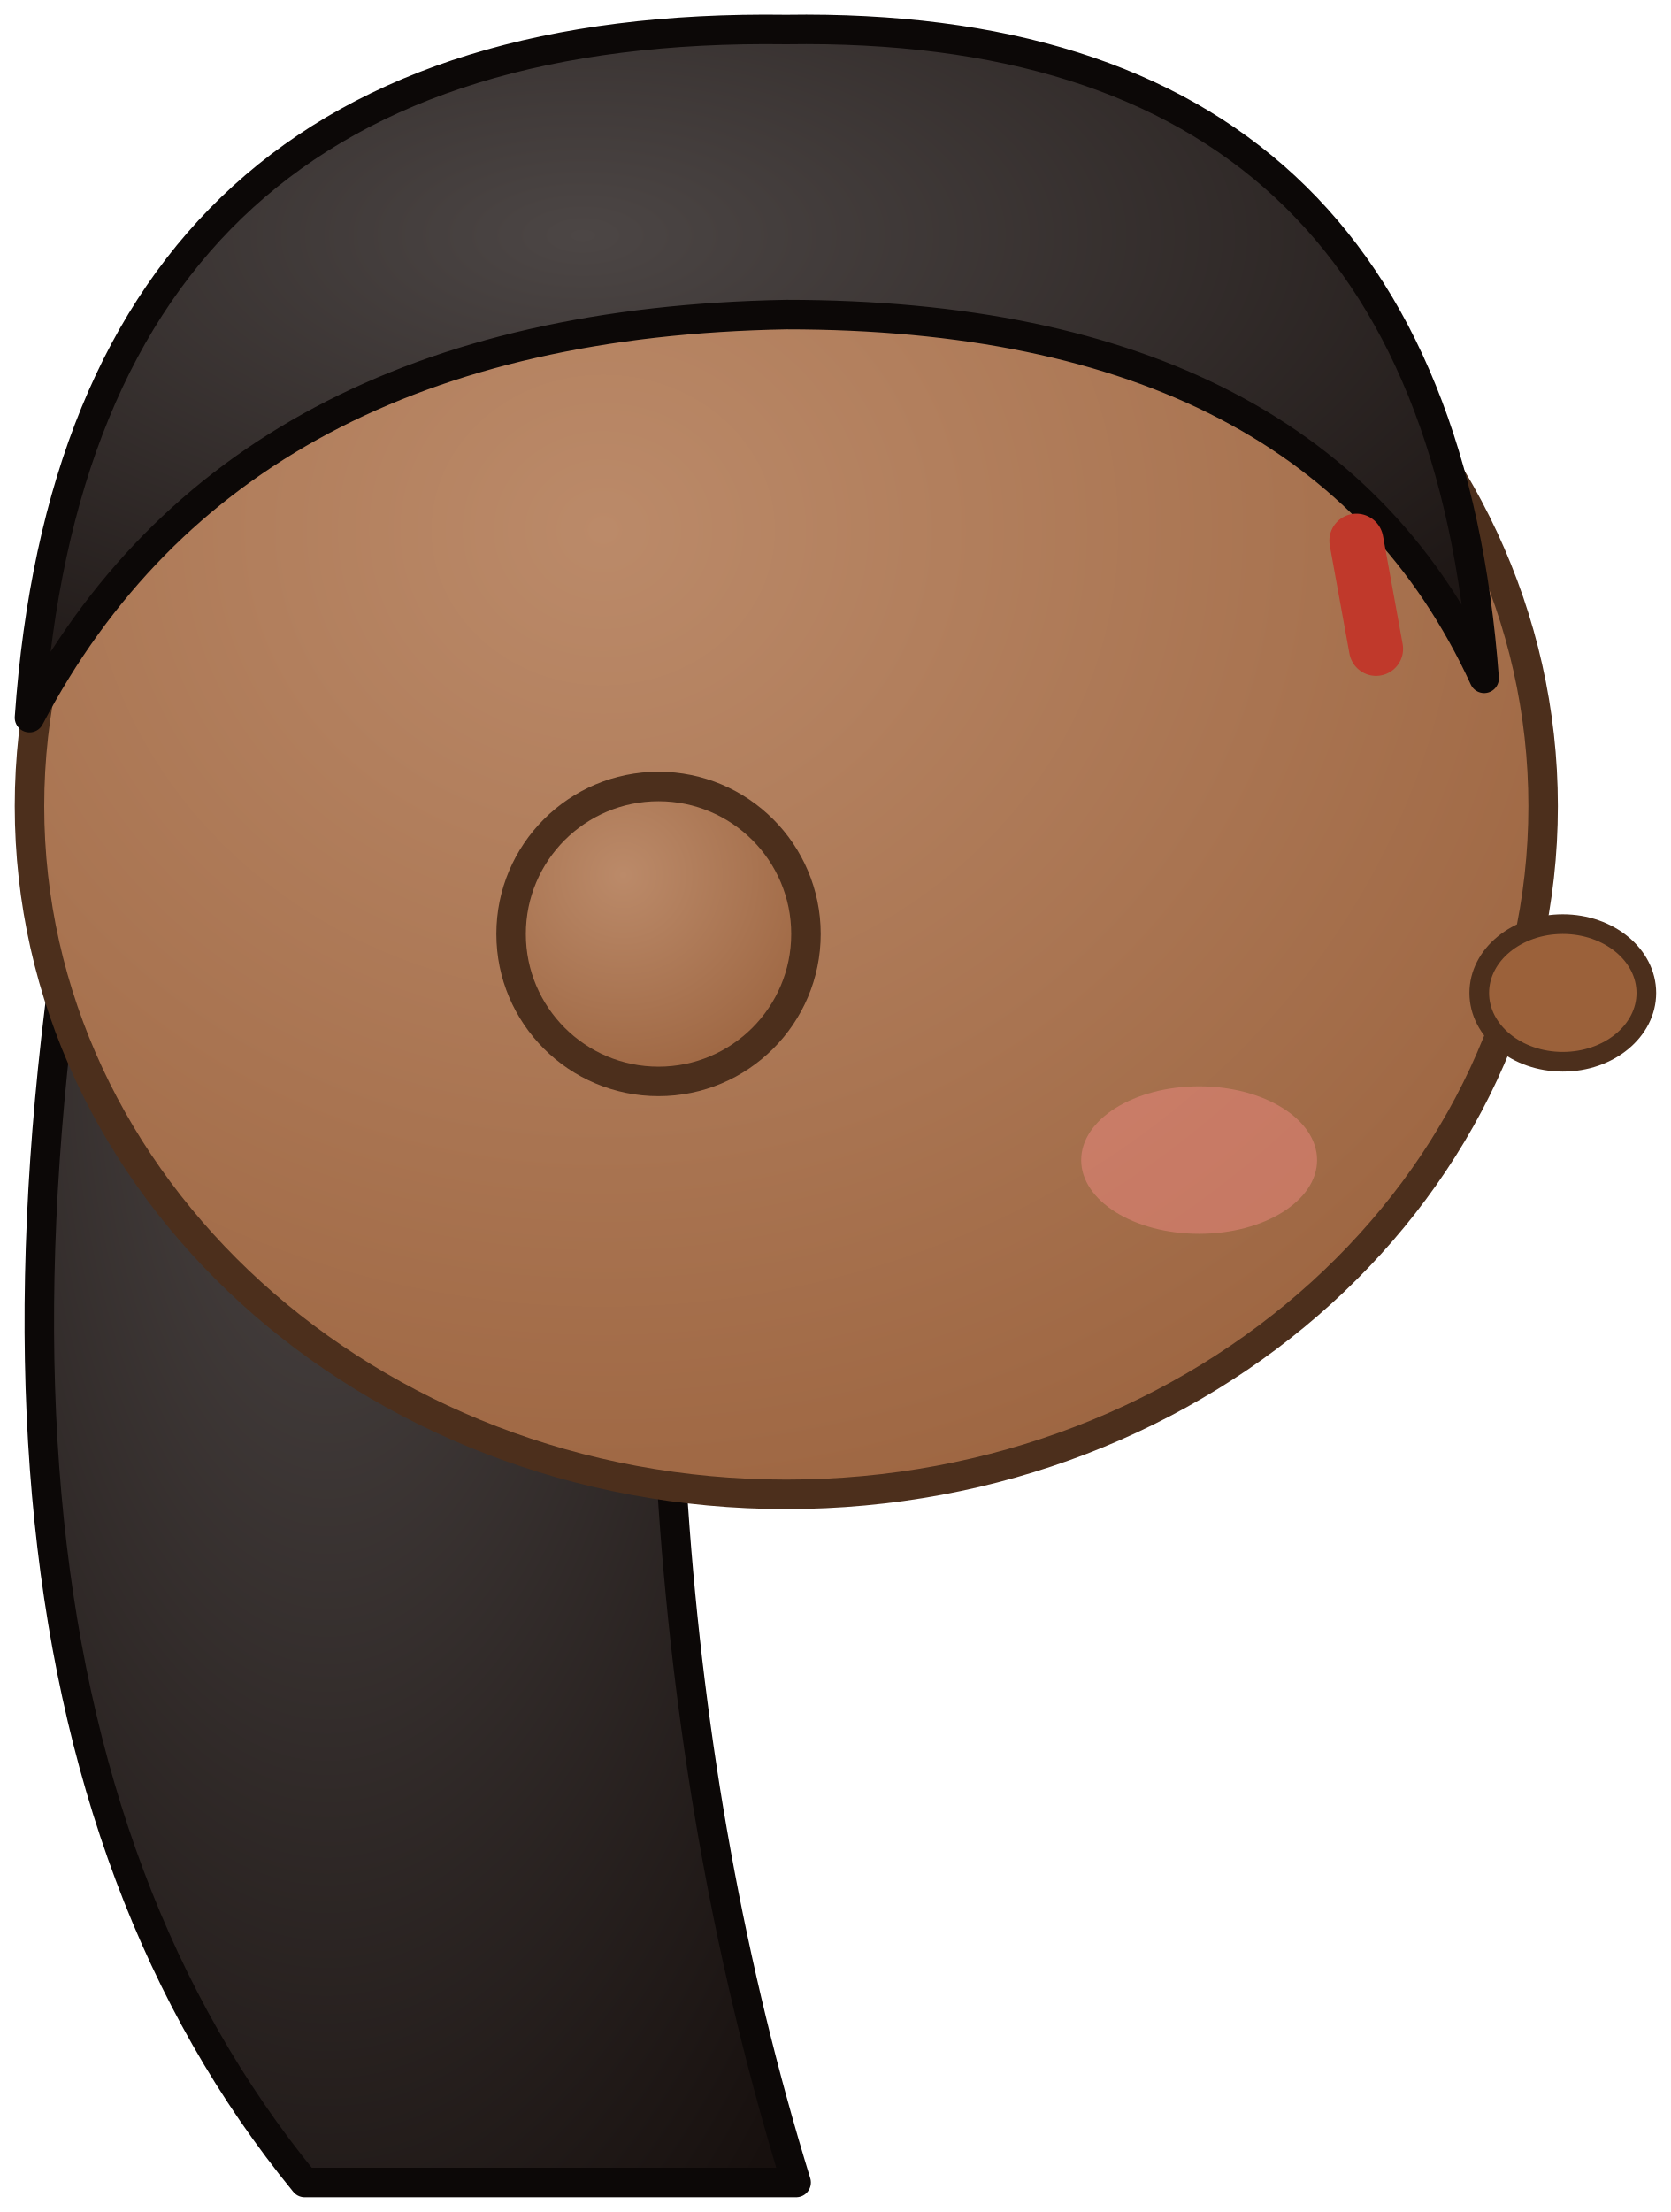
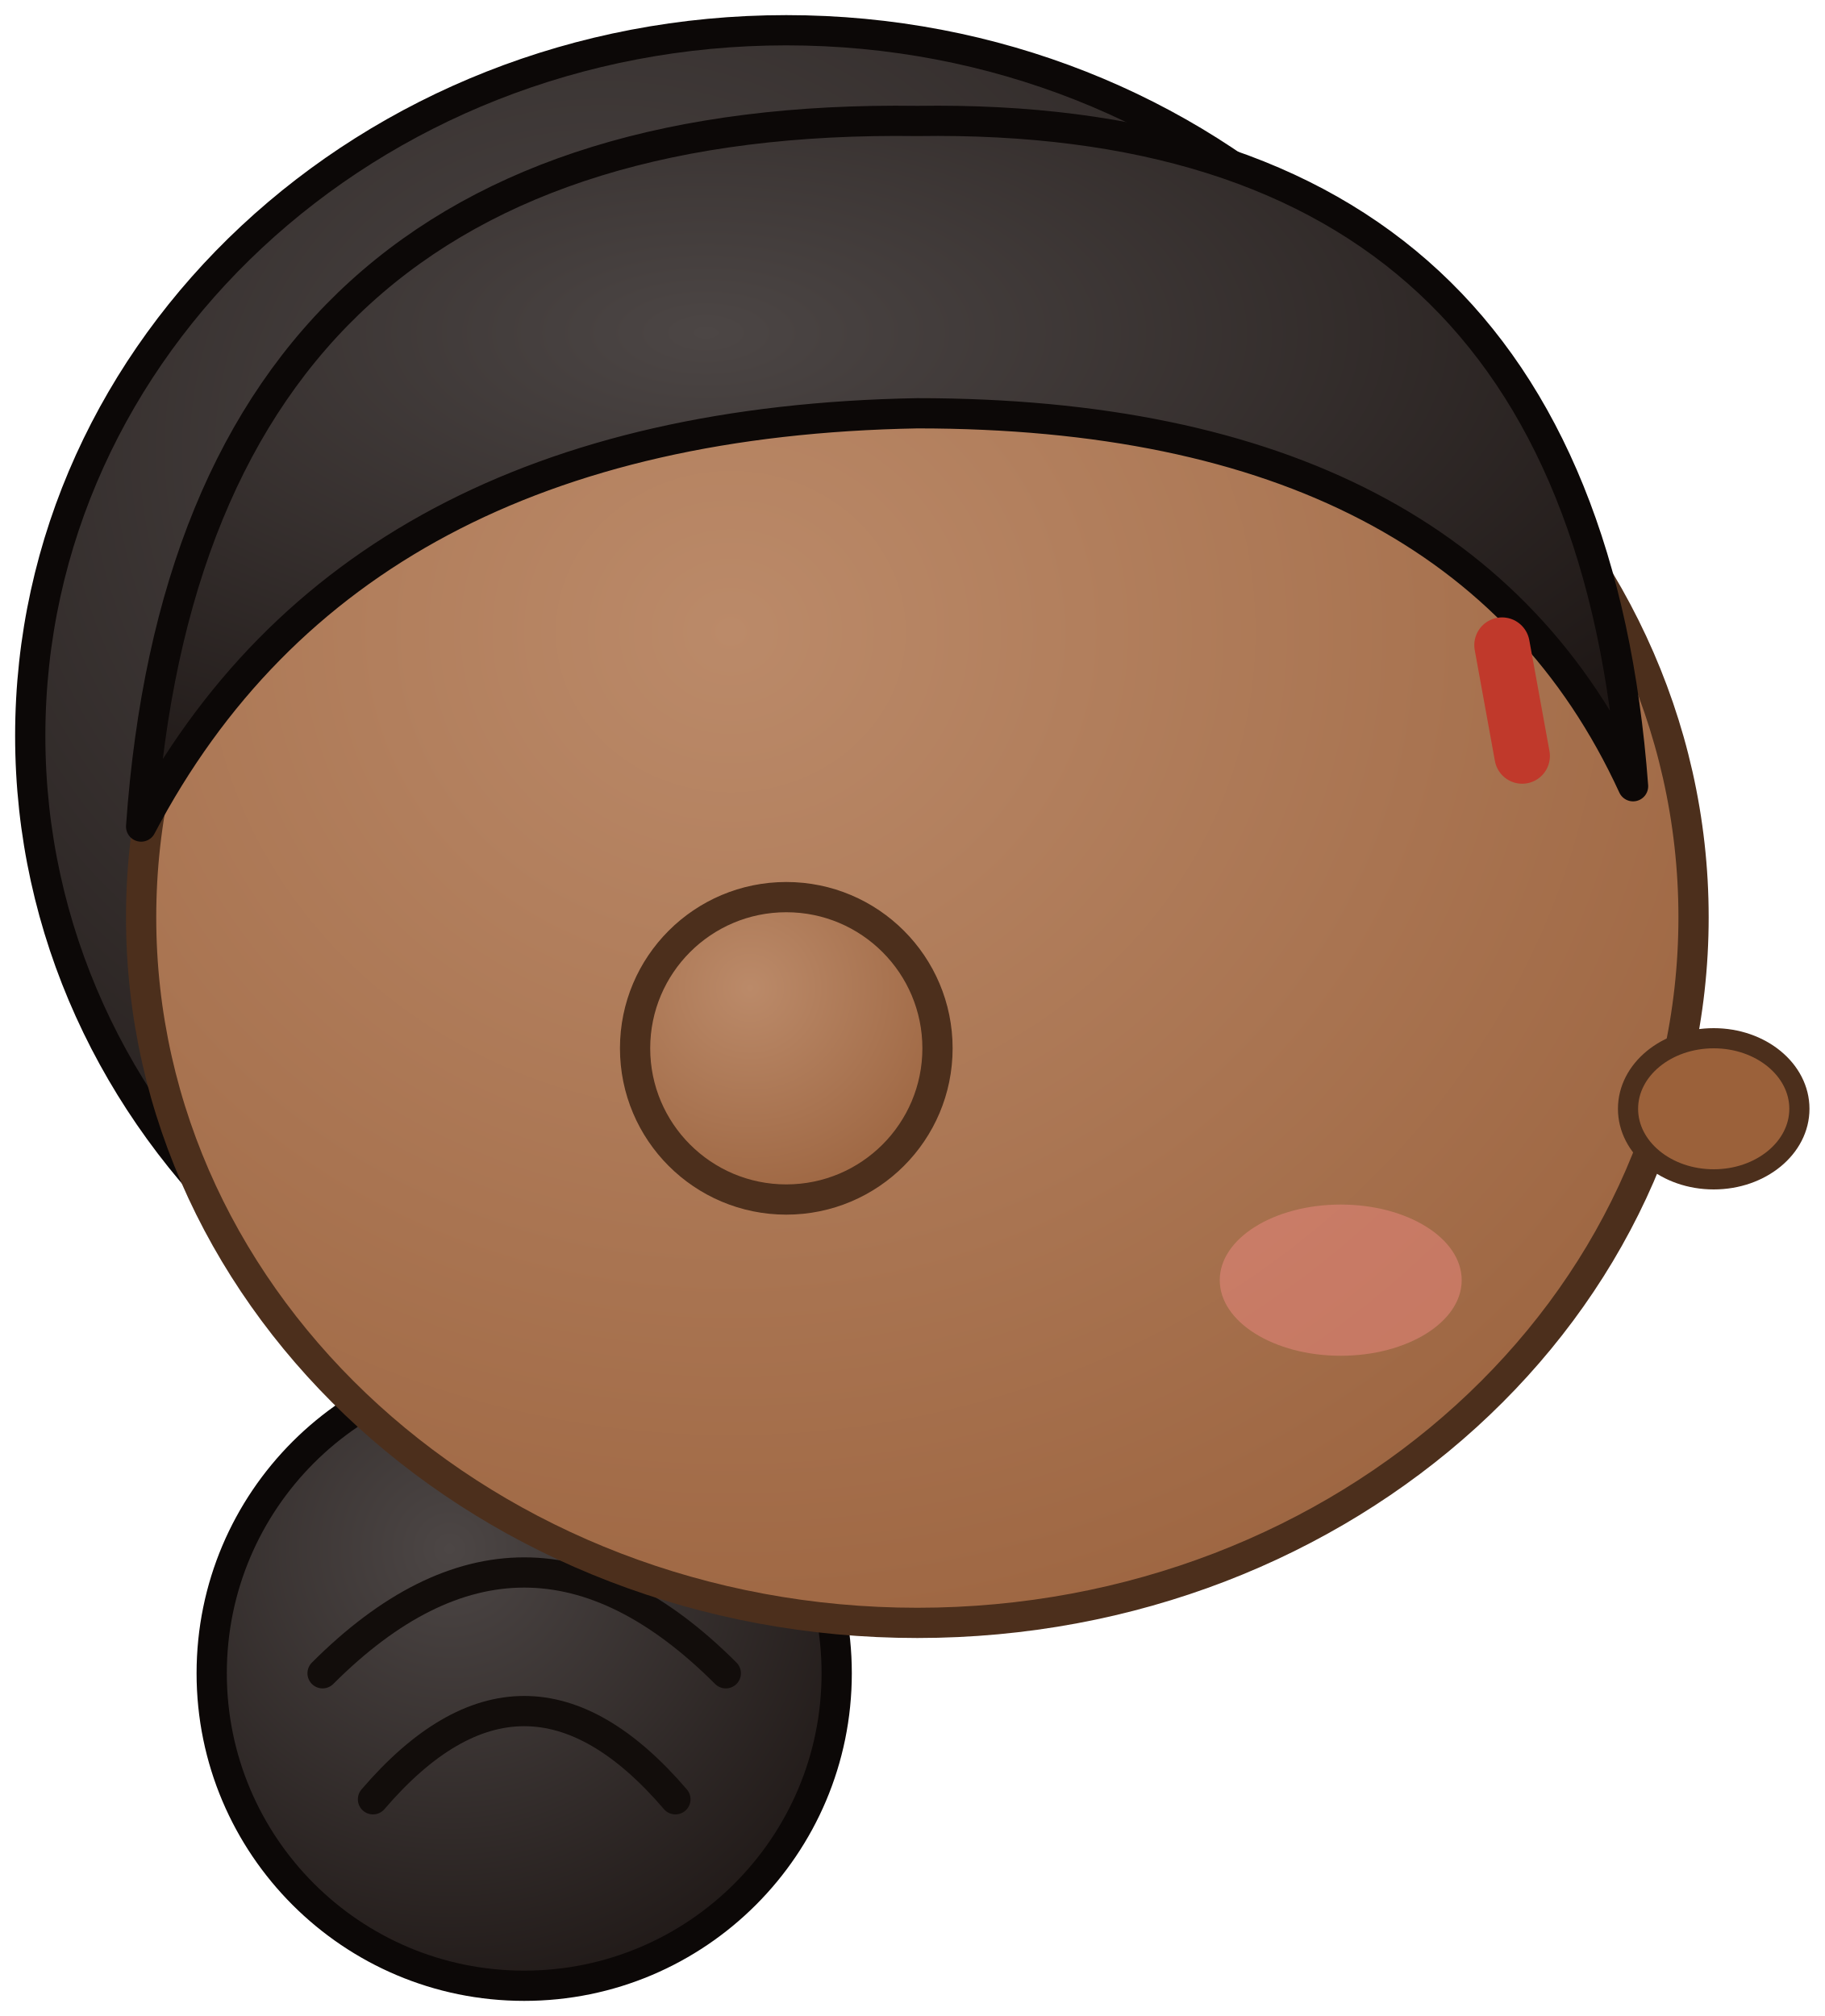
- <svg xmlns="http://www.w3.org/2000/svg" width="340" height="450" viewBox="128 86 340 450">
+ <svg xmlns="http://www.w3.org/2000/svg" width="362" height="400" viewBox="106 68 362 400">
  <defs>
    <radialGradient id="g101" cx="0.38" cy="0.3" r="0.9">
+       <stop offset="0" stop-color="#4c4645" />
+       <stop offset="1" stop-color="#17100e" />
+     </radialGradient>
+     <radialGradient id="g102" cx="0.38" cy="0.3" r="0.9">
      <stop offset="0" stop-color="#4c4645" />
      <stop offset="1" stop-color="#17100e" />
    </radialGradient>
    <radialGradient id="g201" cx="0.38" cy="0.3" r="0.9">
      <stop offset="0" stop-color="#bb8a69" />
      <stop offset="1" stop-color="#975e39" />
    </radialGradient>
    <radialGradient id="g301" cx="0.38" cy="0.3" r="0.9">
      <stop offset="0" stop-color="#bb8a69" />
      <stop offset="1" stop-color="#975e39" />
    </radialGradient>
    <radialGradient id="g302" cx="0.38" cy="0.3" r="0.9">
      <stop offset="0" stop-color="#4c4645" />
      <stop offset="1" stop-color="#17100e" />
    </radialGradient>
  </defs>
-   <path d="M 160 190 Q 100 420 190 530 L 290 530 Q 250 400 270 240 Z" fill="url(#g101)" stroke="#0c0807" stroke-width="6" stroke-linejoin="round" stroke-linecap="round" />
+   <ellipse cx="210" cy="400" rx="62" ry="62" fill="url(#g101)" stroke="#0c0807" stroke-width="6" stroke-linejoin="round" stroke-linecap="round" />
+   <path d="M 170 400 Q 210 360 250 400 M 180 425 Q 210 390 240 425" fill="none" stroke="#120d0b" stroke-width="6" stroke-linejoin="round" stroke-linecap="round" />
+   <ellipse cx="262" cy="214" rx="150" ry="140" fill="url(#g102)" stroke="#0c0807" stroke-width="6" stroke-linejoin="round" stroke-linecap="round" />
  <ellipse cx="288" cy="250" rx="154" ry="140" fill="url(#g201)" stroke="#4c2f1c" stroke-width="6" stroke-linejoin="round" stroke-linecap="round" />
  <ellipse cx="372" cy="322" rx="24" ry="15" fill="#ff8f8f" opacity="0.4" />
  <ellipse cx="262" cy="276" rx="30" ry="30" fill="url(#g301)" stroke="#4c2f1c" stroke-width="6" stroke-linejoin="round" stroke-linecap="round" />
  <ellipse cx="446" cy="288" rx="17" ry="14" fill="#9b613a" stroke="#4c2f1c" stroke-width="4" stroke-linejoin="round" stroke-linecap="round" />
  <path d="M 134 232 Q 144 90 288 92 Q 420 90 430 224 Q 396 150 288 150 Q 176 152 134 232 Z" fill="url(#g302)" stroke="#0c0807" stroke-width="6" stroke-linejoin="round" stroke-linecap="round" />
  <path d="M 404 196 L 408 218" fill="none" stroke="#c0392b" stroke-width="11" stroke-linejoin="round" stroke-linecap="round" />
</svg>
